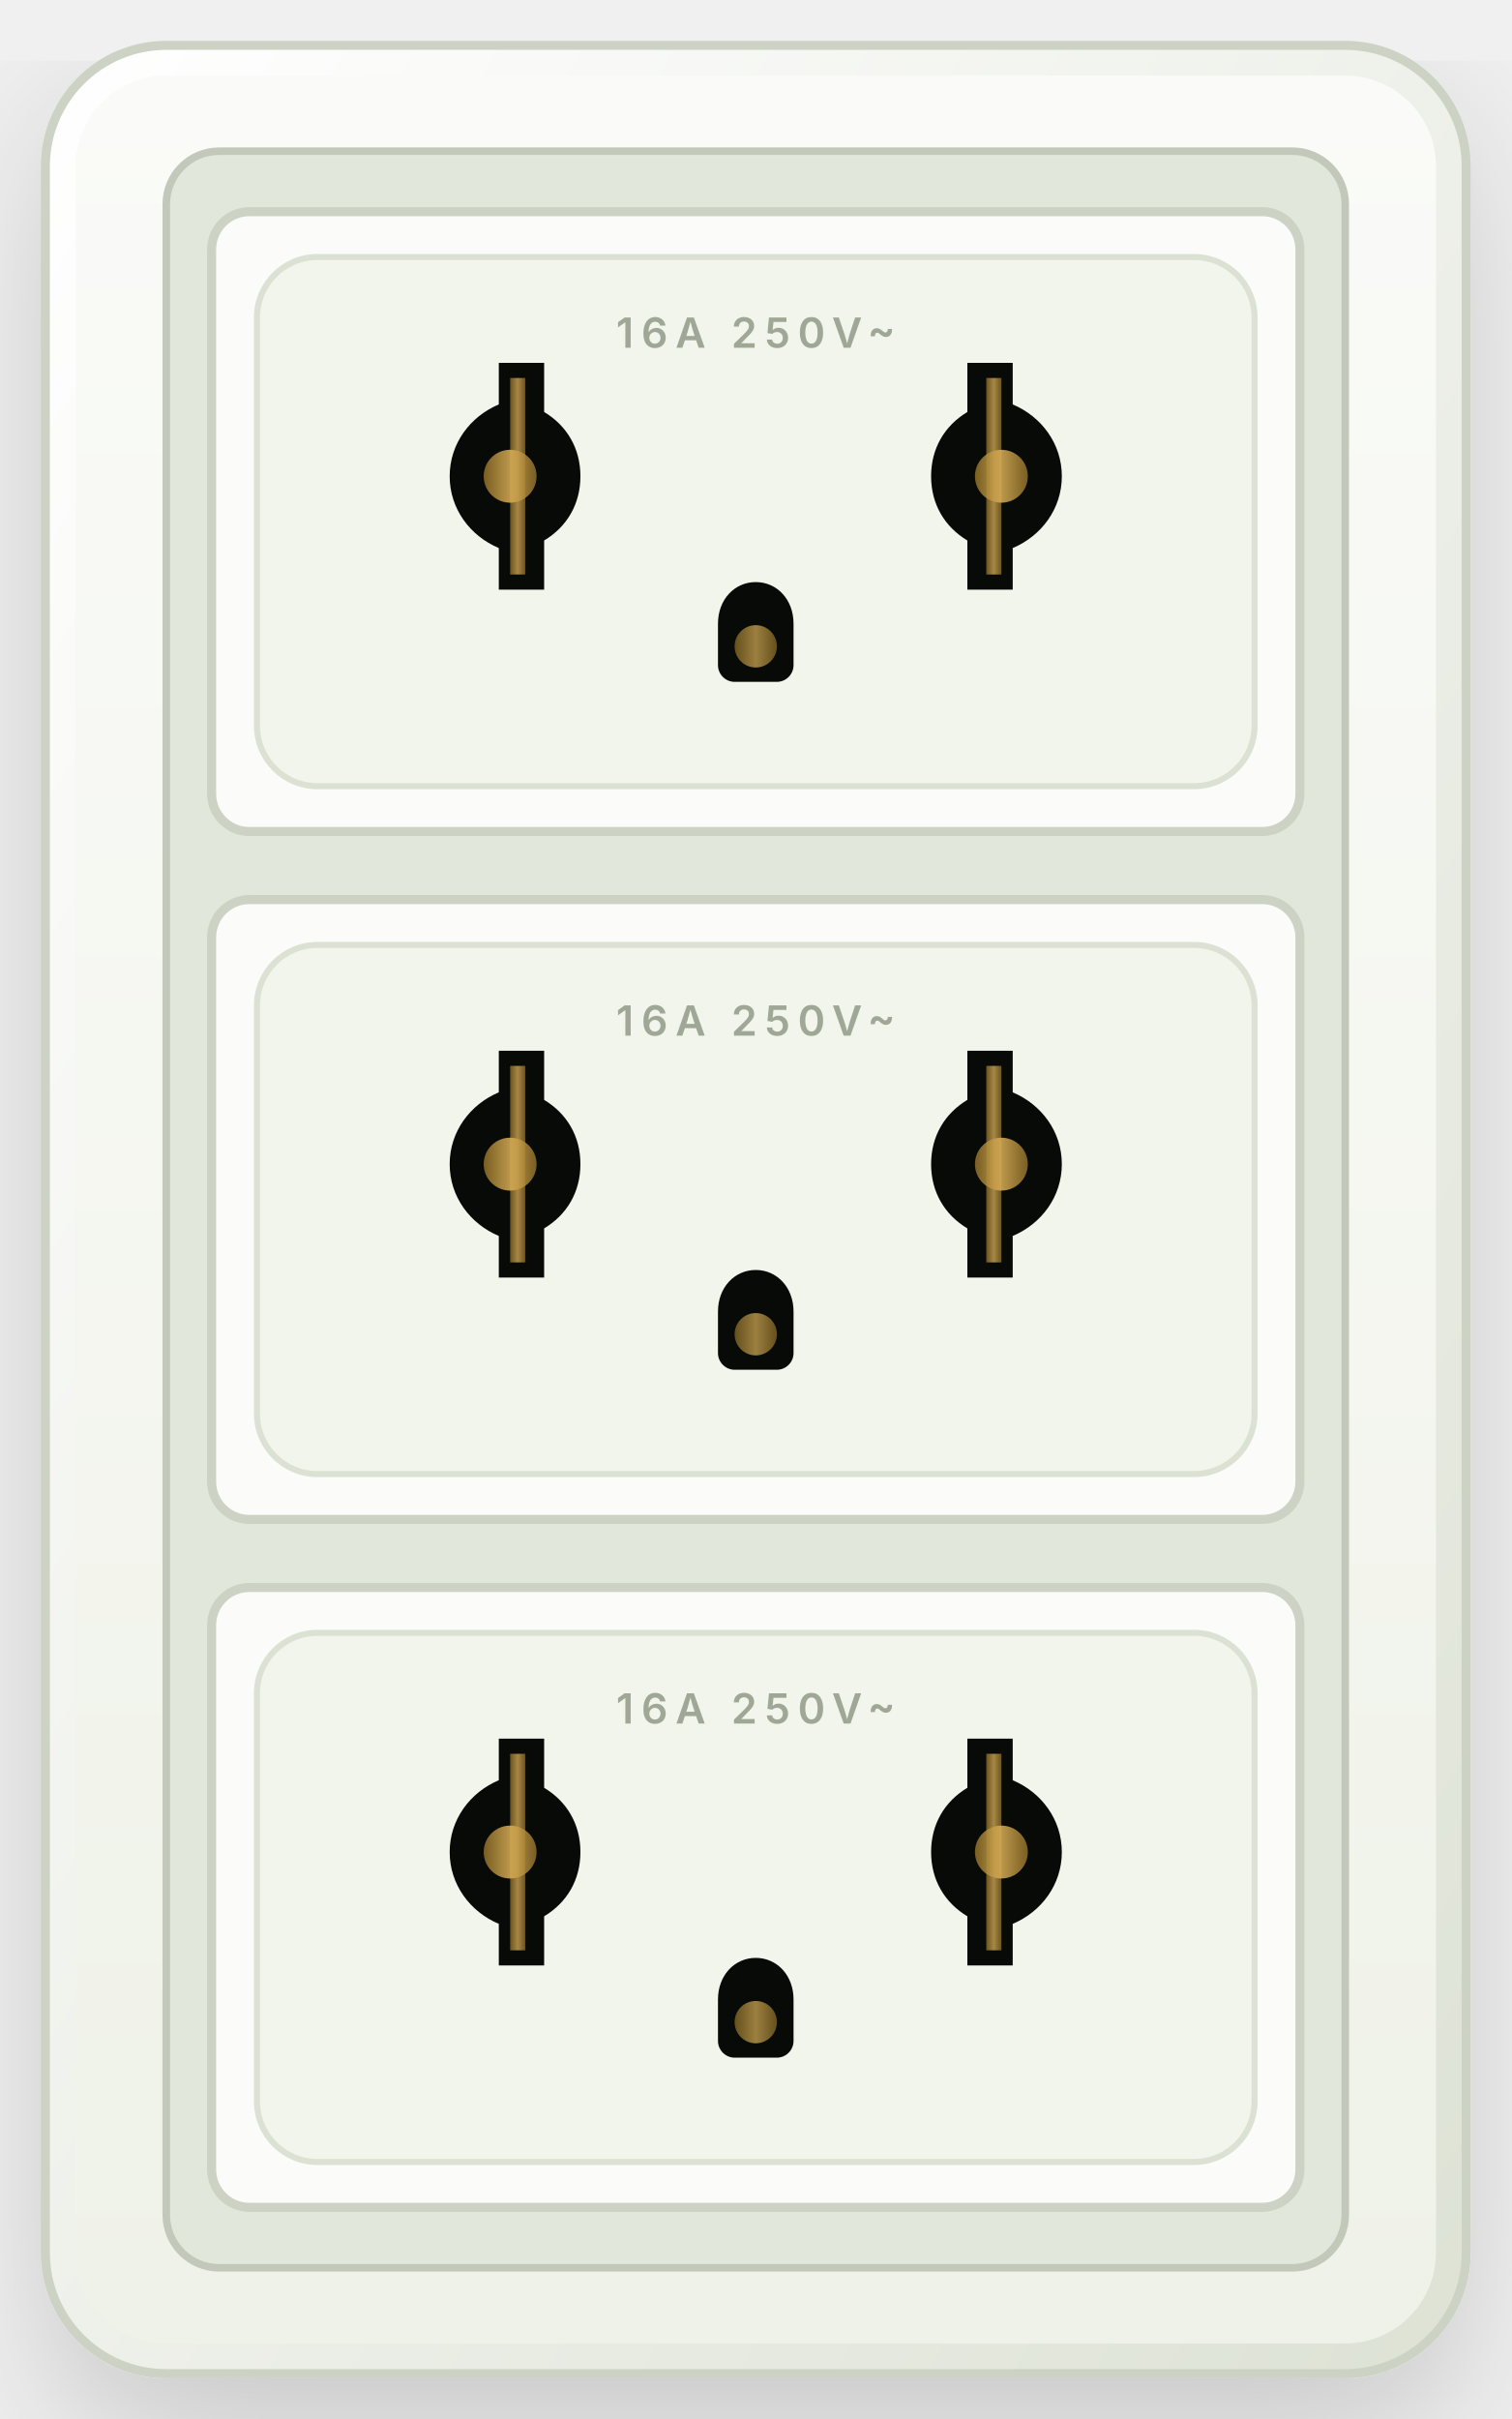
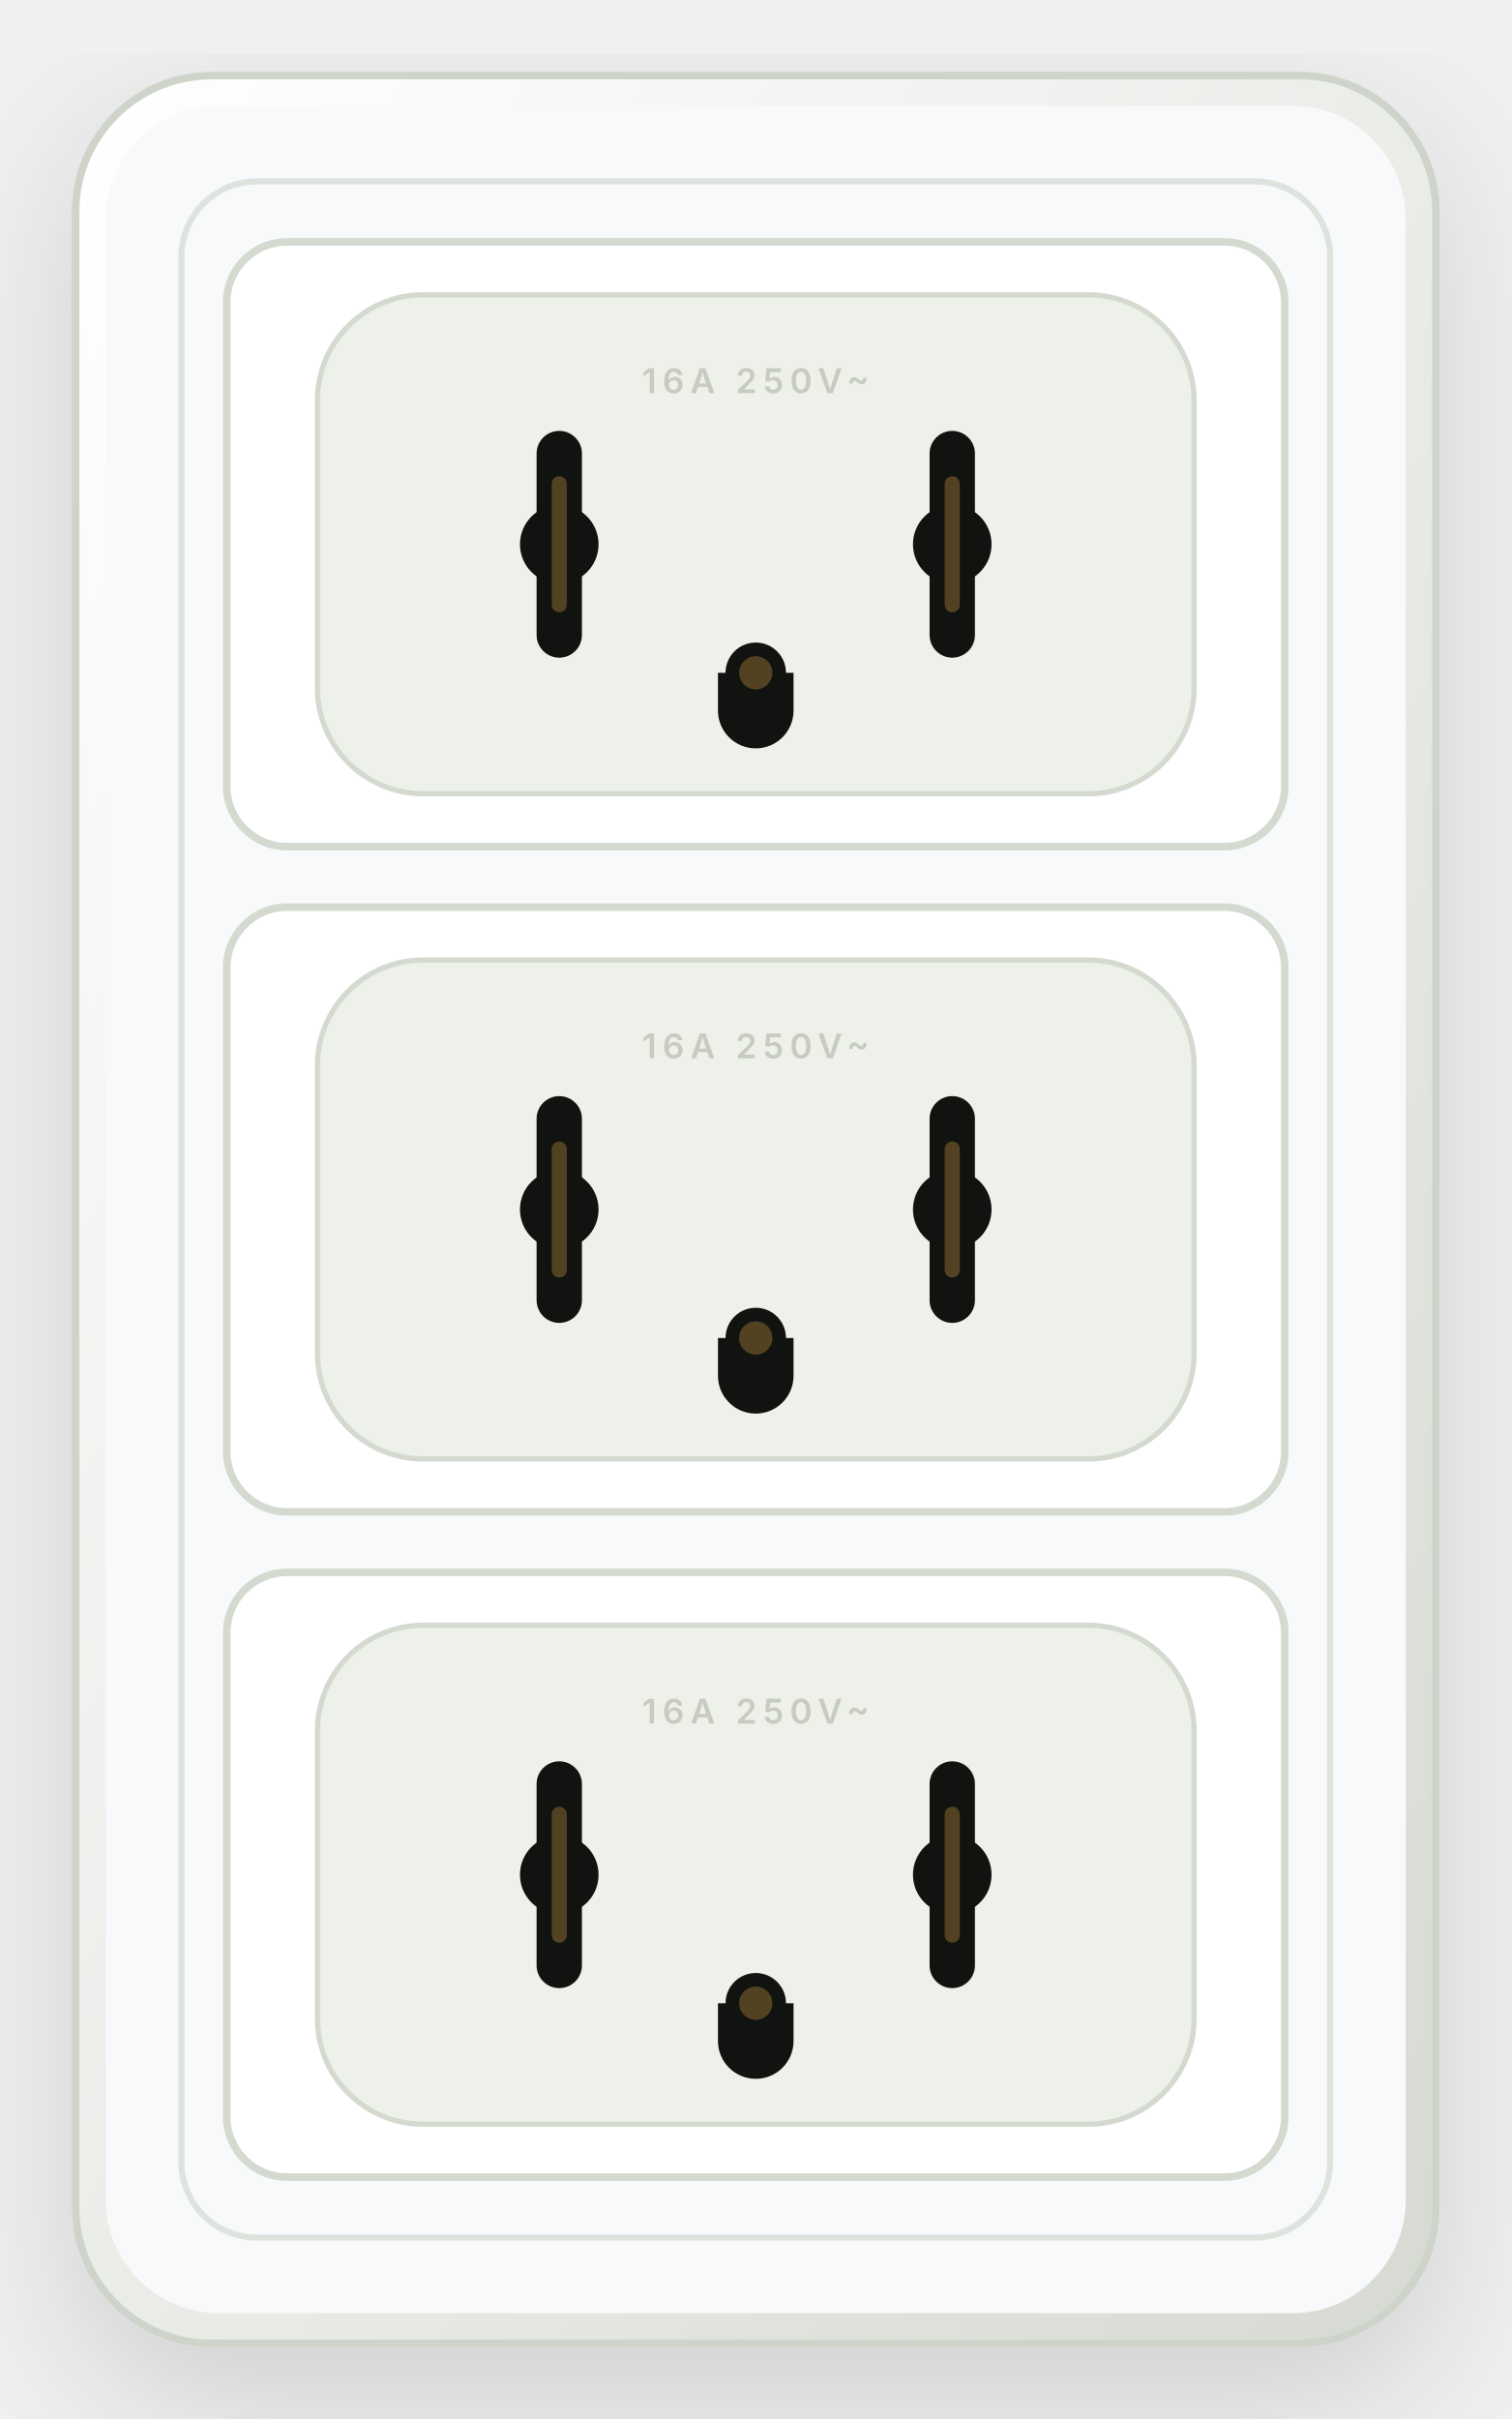
<svg xmlns="http://www.w3.org/2000/svg" viewBox="0 0 200 320" width="100%" height="100%">
  <defs>
    <filter id="plate-shadow" x="-15%" y="-10%" width="130%" height="130%">
-       <feDropShadow dx="0" dy="8" stdDeviation="12" flood-color="rgba(0,0,0,0.18)" />
+       <feDropShadow dx="0" dy="7" stdDeviation="10" flood-color="rgba(0,0,0,0.14)" />
    </filter>
-     <linearGradient id="plate-bevel" x1="0%" y1="0%" x2="100%" y2="100%">
+     <linearGradient id="plate-grad" x1="0%" y1="0%" x2="100%" y2="100%">
      <stop offset="0%" stop-color="#ffffff" />
-       <stop offset="100%" stop-color="#dde2d5" />
-     </linearGradient>
-     <linearGradient id="plate-face" x1="0%" y1="0%" x2="0%" y2="100%">
-       <stop offset="0%" stop-color="#fafbf8" />
-       <stop offset="100%" stop-color="#eff2e8" />
-     </linearGradient>
-     <linearGradient id="brass" x1="0%" y1="0%" x2="100%" y2="0%">
-       <stop offset="0%" stop-color="#8d6d27" />
-       <stop offset="50%" stop-color="#dcb158" />
-       <stop offset="100%" stop-color="#8d6d27" />
+       <stop offset="100%" stop-color="#d6dad2" />
    </linearGradient>
  </defs>
-   <rect x="6" y="6" width="188" height="308" rx="16" fill="url(#plate-bevel)" filter="url(#plate-shadow)" stroke="#cdd3c4" stroke-width="1.2" />
-   <rect x="10" y="10" width="180" height="300" rx="12" fill="url(#plate-face)" />
-   <rect x="22" y="20" width="156" height="280" rx="7" fill="#e2e7dc" stroke="#c2c9ba" stroke-width="1" />
-   <g>
-     <rect x="28" y="28" width="144" height="82" rx="5" fill="#fbfcf9" stroke="#ccd3c4" stroke-width="1.2" />
-     <rect x="34" y="34" width="132" height="70" rx="8" fill="#f2f5ec" stroke="#dbe1d3" stroke-width="0.8" />
-     <g transform="translate(69, 63)">
-       <path d="M-3,-15 h6 v6.5 c3,1.8 4.8,4.8 4.8,8.5 c0,3.7 -1.8,6.7 -4.8,8.5 v6.5 h-6 v-5.5 c-3.8,-1.6 -6.5,-5.2 -6.5,-9.5 c0,-4.3 2.7,-7.9 6.5,-9.5 z" fill="#070a07" />
-       <rect x="-1.5" y="-13" width="2" height="26" fill="url(#brass)" opacity="0.75" />
-       <circle cx="-1.5" cy="0" r="3.5" fill="url(#brass)" opacity="0.85" />
+   <rect x="10" y="10" width="180" height="300" rx="18" fill="url(#plate-grad)" filter="url(#plate-shadow)" stroke="#cfd4cb" stroke-width="1" />
+   <rect x="14" y="14" width="172" height="292" rx="15" fill="#f8f9fa" />
+   <rect x="24" y="24" width="152" height="272" rx="10" fill="none" stroke="#cfd4cb" stroke-width="0.8" opacity="0.6" />
+   <g class="outlet-module">
+     <rect x="30" y="32" width="140" height="80" rx="8" fill="#ffffff" stroke="#d5dad0" stroke-width="1" />
+     <rect x="42" y="39" width="116" height="66" rx="14" fill="#eef1ea" stroke="#d5dad0" stroke-width="0.7" />
+     <g>
+       <path d="M 71,60 v 24 a 3,3 0 0,0 6,0 v -24 a 3,3 0 0,0 -6,0 Z" fill="#111311" />
+       <circle cx="74" cy="72" r="5.2" fill="#111311" />
+       <rect x="73" y="63" width="2" height="18" fill="#755a29" opacity="0.65" rx="1" />
    </g>
-     <g transform="translate(131, 63)">
-       <path d="M-3,-15 h6 v5.5 c3.8,1.6 6.5,5.2 6.5,9.5 c0,4.3 -2.7,7.9 -6.5,9.5 v5.5 h-6 v-6.5 c-3,-1.8 -4.8,-4.8 -4.8,-8.5 c0,-3.7 1.8,-6.7 4.8,-8.5 z" fill="#070a07" />
-       <rect x="-0.5" y="-13" width="2" height="26" fill="url(#brass)" opacity="0.75" />
-       <circle cx="1.5" cy="0" r="3.5" fill="url(#brass)" opacity="0.85" />
+     <g>
+       <path d="M 123,60 v 24 a 3,3 0 0,0 6,0 v -24 a 3,3 0 0,0 -6,0 Z" fill="#111311" />
+       <circle cx="126" cy="72" r="5.2" fill="#111311" />
+       <rect x="125" y="63" width="2" height="18" fill="#755a29" opacity="0.65" rx="1" />
    </g>
-     <g transform="translate(100, 88)">
-       <path d="M-5,-5.5 c0,-3.2 2.2,-5.5 5,-5.5 c2.8,0 5,2.3 5,5.5 v5.5 c0,1.2 -1,2.2 -2.2,2.2 h-5.6 c-1.2,0 -2.2,-1 -2.2,-2.2 z" fill="#070a07" />
-       <circle cx="0" cy="-2.5" r="2.8" fill="url(#brass)" opacity="0.7" />
+     <g>
+       <path d="M 95,89 h 10 v 5 a 5,5 0 0,1 -10,0 Z" fill="#111311" />
+       <circle cx="100" cy="89" r="4" fill="#111311" />
+       <circle cx="100" cy="89" r="2.2" fill="#755a29" opacity="0.65" />
    </g>
-     <text x="100" y="46" text-anchor="middle" font-family="system-ui, -apple-system, sans-serif" font-size="5.5" font-weight="600" fill="#9fa796" letter-spacing="1">16A 250V~</text>
+     <text x="100" y="52" text-anchor="middle" font-family="system-ui, -apple-system, sans-serif" font-size="4.5" font-weight="600" fill="#adb3a6" letter-spacing="0.8" opacity="0.6">16A 250V~</text>
  </g>
-   <g>
-     <rect x="28" y="119" width="144" height="82" rx="5" fill="#fbfcf9" stroke="#ccd3c4" stroke-width="1.2" />
-     <rect x="34" y="125" width="132" height="70" rx="8" fill="#f2f5ec" stroke="#dbe1d3" stroke-width="0.8" />
-     <g transform="translate(69, 154)">
-       <path d="M-3,-15 h6 v6.5 c3,1.8 4.8,4.8 4.8,8.5 c0,3.7 -1.8,6.7 -4.8,8.5 v6.5 h-6 v-5.5 c-3.8,-1.6 -6.5,-5.2 -6.5,-9.5 c0,-4.3 2.7,-7.9 6.5,-9.5 z" fill="#070a07" />
-       <rect x="-1.5" y="-13" width="2" height="26" fill="url(#brass)" opacity="0.75" />
-       <circle cx="-1.5" cy="0" r="3.5" fill="url(#brass)" opacity="0.85" />
+   <g class="outlet-module">
+     <rect x="30" y="120" width="140" height="80" rx="8" fill="#ffffff" stroke="#d5dad0" stroke-width="1" />
+     <rect x="42" y="127" width="116" height="66" rx="14" fill="#eef1ea" stroke="#d5dad0" stroke-width="0.7" />
+     <g>
+       <path d="M 71,148 v 24 a 3,3 0 0,0 6,0 v -24 a 3,3 0 0,0 -6,0 Z" fill="#111311" />
+       <circle cx="74" cy="160" r="5.2" fill="#111311" />
+       <rect x="73" y="151" width="2" height="18" fill="#755a29" opacity="0.65" rx="1" />
    </g>
-     <g transform="translate(131, 154)">
-       <path d="M-3,-15 h6 v5.5 c3.8,1.6 6.5,5.2 6.5,9.5 c0,4.3 -2.7,7.9 -6.5,9.5 v5.5 h-6 v-6.5 c-3,-1.8 -4.8,-4.8 -4.8,-8.5 c0,-3.7 1.8,-6.7 4.8,-8.5 z" fill="#070a07" />
-       <rect x="-0.5" y="-13" width="2" height="26" fill="url(#brass)" opacity="0.75" />
-       <circle cx="1.5" cy="0" r="3.5" fill="url(#brass)" opacity="0.85" />
+     <g>
+       <path d="M 123,148 v 24 a 3,3 0 0,0 6,0 v -24 a 3,3 0 0,0 -6,0 Z" fill="#111311" />
+       <circle cx="126" cy="160" r="5.2" fill="#111311" />
+       <rect x="125" y="151" width="2" height="18" fill="#755a29" opacity="0.65" rx="1" />
    </g>
-     <g transform="translate(100, 179)">
-       <path d="M-5,-5.5 c0,-3.2 2.2,-5.5 5,-5.5 c2.8,0 5,2.3 5,5.5 v5.5 c0,1.2 -1,2.2 -2.2,2.2 h-5.6 c-1.2,0 -2.2,-1 -2.2,-2.2 z" fill="#070a07" />
-       <circle cx="0" cy="-2.5" r="2.8" fill="url(#brass)" opacity="0.7" />
+     <g>
+       <path d="M 95,177 h 10 v 5 a 5,5 0 0,1 -10,0 Z" fill="#111311" />
+       <circle cx="100" cy="177" r="4" fill="#111311" />
+       <circle cx="100" cy="177" r="2.2" fill="#755a29" opacity="0.65" />
    </g>
-     <text x="100" y="137" text-anchor="middle" font-family="system-ui, -apple-system, sans-serif" font-size="5.5" font-weight="600" fill="#9fa796" letter-spacing="1">16A 250V~</text>
+     <text x="100" y="140" text-anchor="middle" font-family="system-ui, -apple-system, sans-serif" font-size="4.5" font-weight="600" fill="#adb3a6" letter-spacing="0.8" opacity="0.6">16A 250V~</text>
  </g>
-   <g>
-     <rect x="28" y="210" width="144" height="82" rx="5" fill="#fbfcf9" stroke="#ccd3c4" stroke-width="1.2" />
-     <rect x="34" y="216" width="132" height="70" rx="8" fill="#f2f5ec" stroke="#dbe1d3" stroke-width="0.8" />
-     <g transform="translate(69, 245)">
-       <path d="M-3,-15 h6 v6.5 c3,1.8 4.8,4.8 4.8,8.5 c0,3.7 -1.8,6.7 -4.8,8.5 v6.5 h-6 v-5.5 c-3.8,-1.6 -6.5,-5.2 -6.5,-9.5 c0,-4.3 2.7,-7.9 6.5,-9.5 z" fill="#070a07" />
-       <rect x="-1.5" y="-13" width="2" height="26" fill="url(#brass)" opacity="0.75" />
-       <circle cx="-1.5" cy="0" r="3.5" fill="url(#brass)" opacity="0.85" />
+   <g class="outlet-module">
+     <rect x="30" y="208" width="140" height="80" rx="8" fill="#ffffff" stroke="#d5dad0" stroke-width="1" />
+     <rect x="42" y="215" width="116" height="66" rx="14" fill="#eef1ea" stroke="#d5dad0" stroke-width="0.7" />
+     <g>
+       <path d="M 71,236 v 24 a 3,3 0 0,0 6,0 v -24 a 3,3 0 0,0 -6,0 Z" fill="#111311" />
+       <circle cx="74" cy="248" r="5.2" fill="#111311" />
+       <rect x="73" y="239" width="2" height="18" fill="#755a29" opacity="0.65" rx="1" />
    </g>
-     <g transform="translate(131, 245)">
-       <path d="M-3,-15 h6 v5.5 c3.8,1.6 6.5,5.2 6.5,9.5 c0,4.3 -2.7,7.9 -6.5,9.5 v5.5 h-6 v-6.5 c-3,-1.8 -4.8,-4.8 -4.8,-8.5 c0,-3.7 1.8,-6.7 4.8,-8.5 z" fill="#070a07" />
-       <rect x="-0.5" y="-13" width="2" height="26" fill="url(#brass)" opacity="0.75" />
-       <circle cx="1.5" cy="0" r="3.5" fill="url(#brass)" opacity="0.85" />
+     <g>
+       <path d="M 123,236 v 24 a 3,3 0 0,0 6,0 v -24 a 3,3 0 0,0 -6,0 Z" fill="#111311" />
+       <circle cx="126" cy="248" r="5.2" fill="#111311" />
+       <rect x="125" y="239" width="2" height="18" fill="#755a29" opacity="0.65" rx="1" />
    </g>
-     <g transform="translate(100, 270)">
-       <path d="M-5,-5.5 c0,-3.2 2.2,-5.5 5,-5.5 c2.8,0 5,2.3 5,5.5 v5.5 c0,1.2 -1,2.2 -2.2,2.2 h-5.6 c-1.2,0 -2.2,-1 -2.2,-2.2 z" fill="#070a07" />
-       <circle cx="0" cy="-2.5" r="2.8" fill="url(#brass)" opacity="0.7" />
+     <g>
+       <path d="M 95,265 h 10 v 5 a 5,5 0 0,1 -10,0 Z" fill="#111311" />
+       <circle cx="100" cy="265" r="4" fill="#111311" />
+       <circle cx="100" cy="265" r="2.2" fill="#755a29" opacity="0.65" />
    </g>
-     <text x="100" y="228" text-anchor="middle" font-family="system-ui, -apple-system, sans-serif" font-size="5.5" font-weight="600" fill="#9fa796" letter-spacing="1">16A 250V~</text>
+     <text x="100" y="228" text-anchor="middle" font-family="system-ui, -apple-system, sans-serif" font-size="4.5" font-weight="600" fill="#adb3a6" letter-spacing="0.8" opacity="0.6">16A 250V~</text>
  </g>
</svg>
